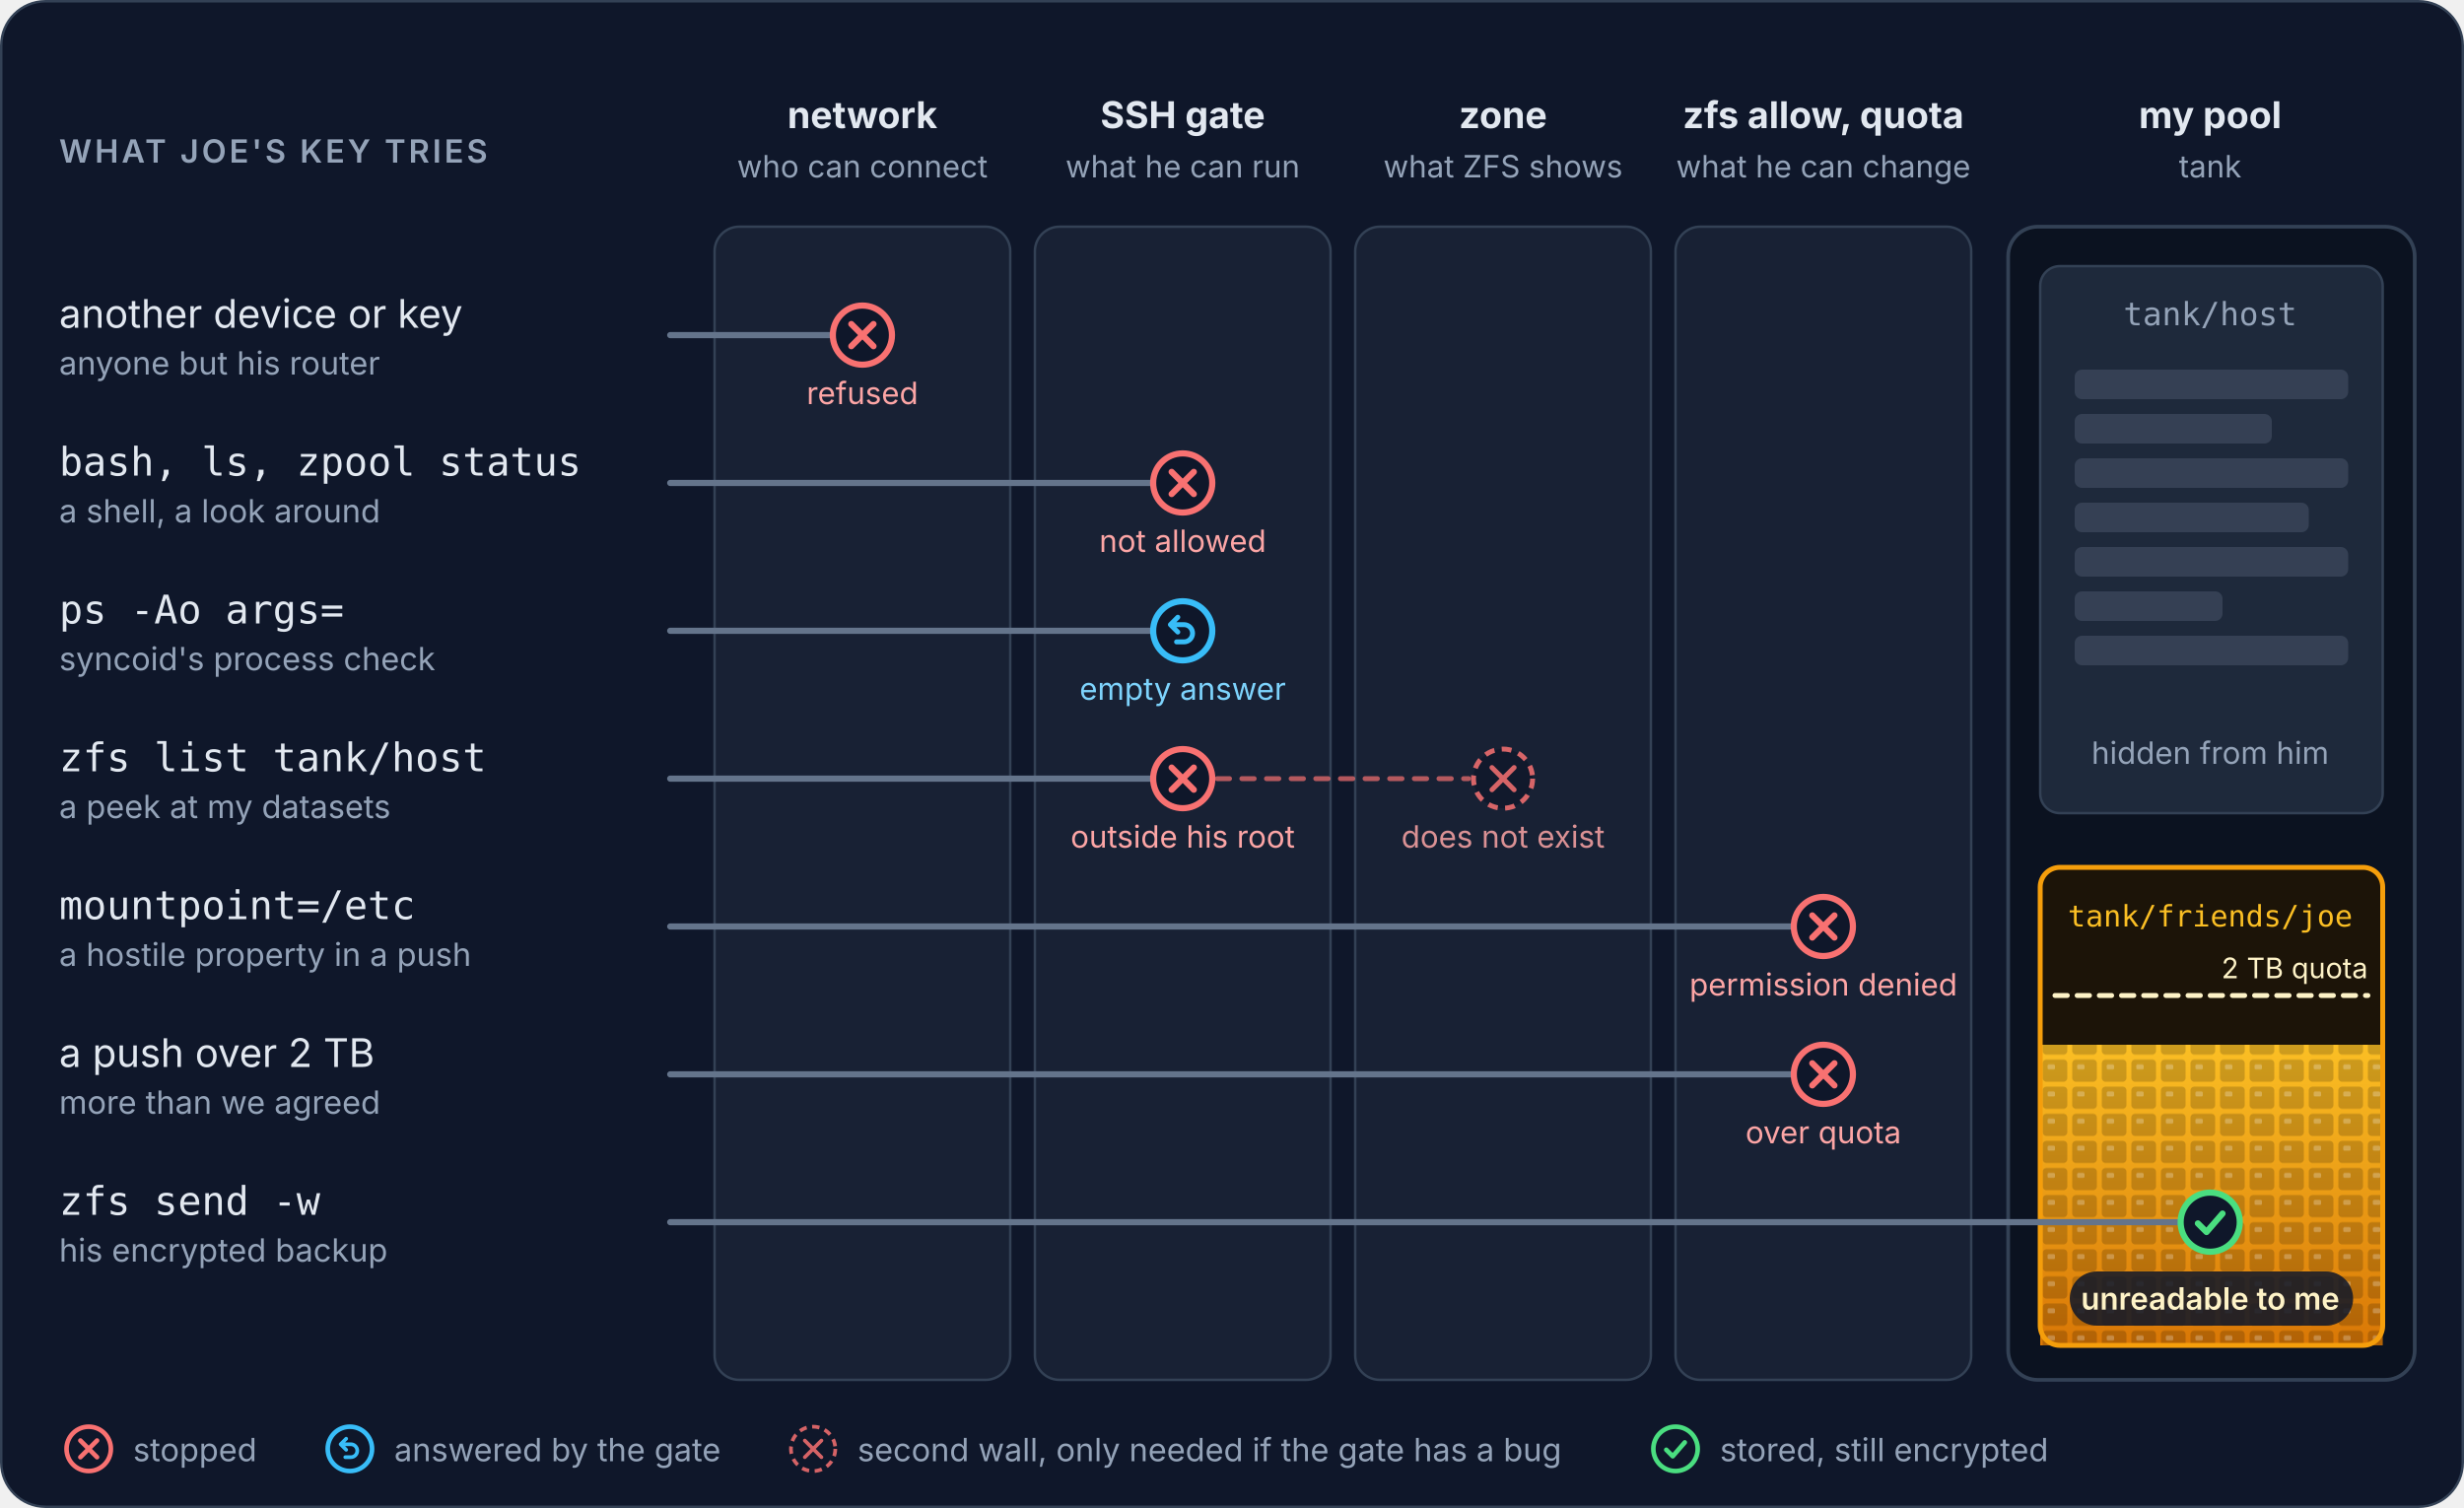
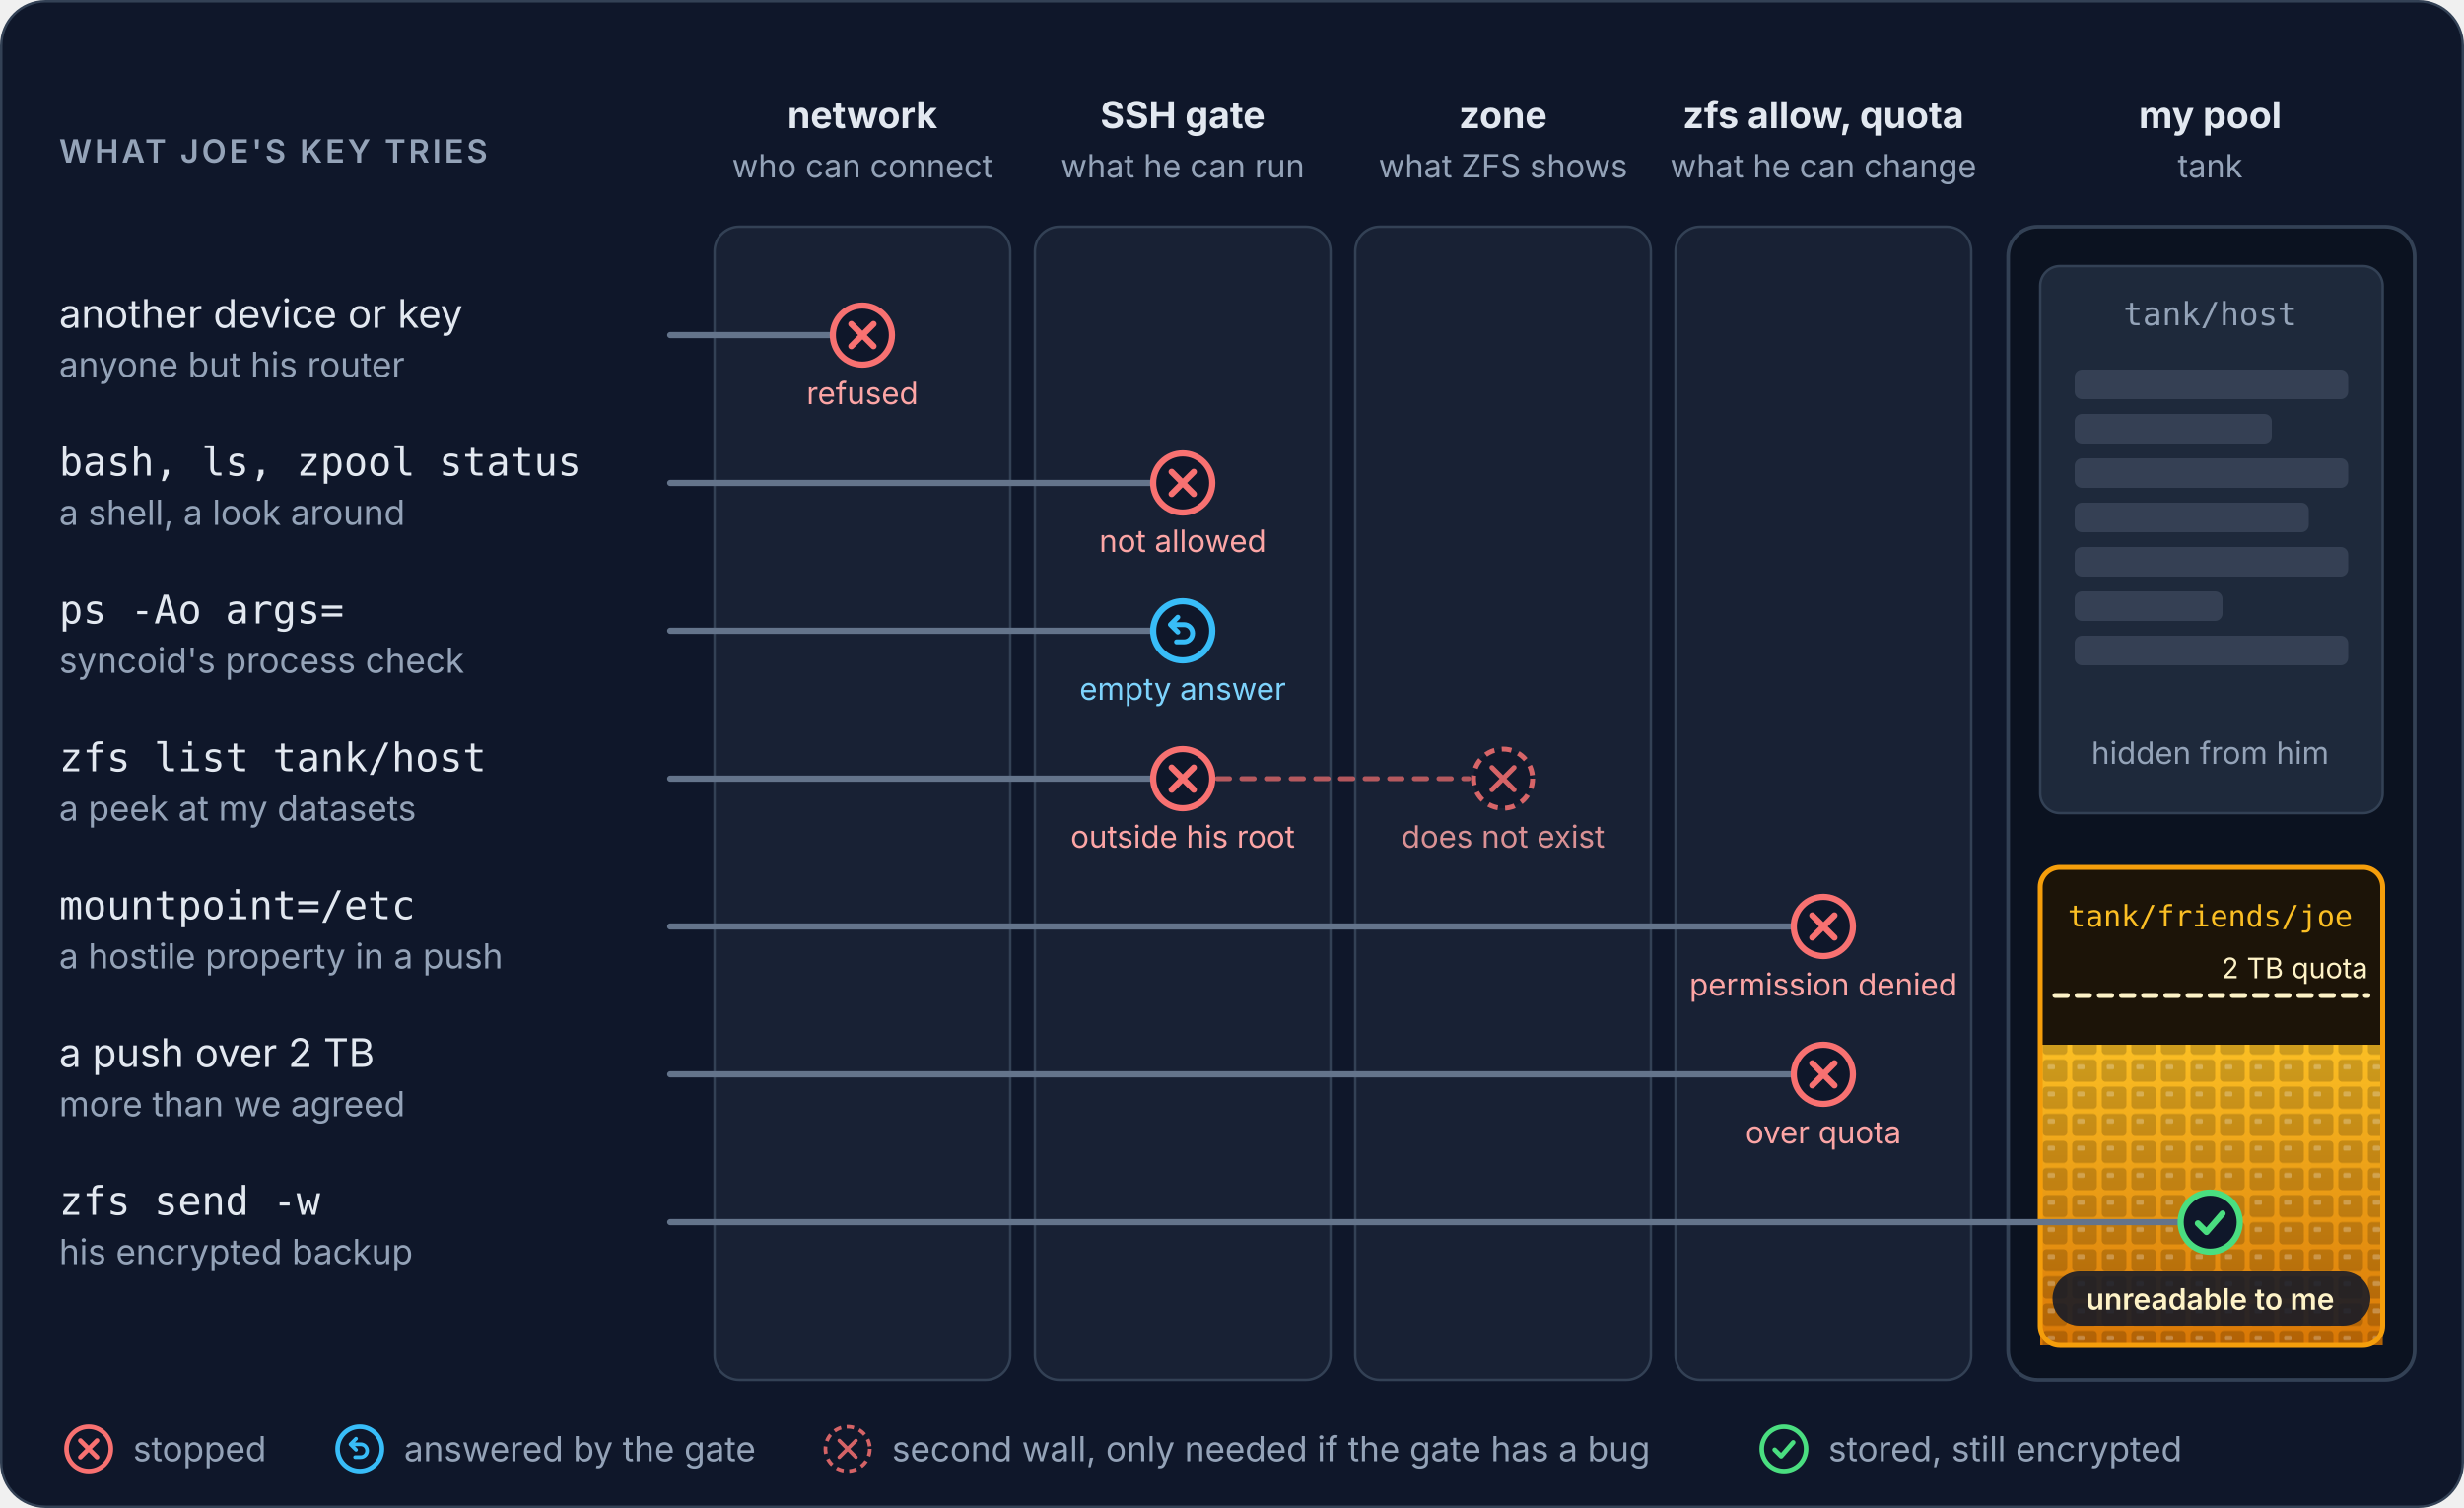
<svg xmlns="http://www.w3.org/2000/svg" viewBox="0 0 1000 612" width="1000" height="612" role="img" aria-labelledby="layers-title layers-desc">
  <defs>
    <linearGradient id="amber" x1="0" y1="0" x2="0" y2="1">
      <stop offset="0" stop-color="#fbbf24" />
      <stop offset="1" stop-color="#d97706" />
    </linearGradient>
    <pattern id="blocks" width="12" height="11" patternUnits="userSpaceOnUse">
      <rect x="1" y="1" width="10" height="9" rx="1.5" fill="#000" fill-opacity="0.18" />
      <rect x="3" y="3" width="3" height="2" rx="0.5" fill="#fff" fill-opacity="0.25" />
    </pattern>
    <g id="stop">
      <circle r="12" fill="#0f172a" stroke="#f87171" stroke-width="2.5" />
      <path d="M-4.5 -4.5L4.5 4.5M4.5 -4.5L-4.5 4.5" stroke="#f87171" stroke-width="2.5" stroke-linecap="round" />
    </g>
    <g id="second">
      <circle r="12" fill="#0f172a" stroke="#f87171" stroke-width="2" stroke-dasharray="4 3" opacity="0.85" />
      <path d="M-4.5 -4.5L4.5 4.5M4.5 -4.5L-4.5 4.5" stroke="#f87171" stroke-width="2" stroke-linecap="round" opacity="0.85" />
    </g>
    <g id="answer">
      <circle r="12" fill="#0f172a" stroke="#38bdf8" stroke-width="2.5" />
      <path d="M-5 -2.5h5.5a3.5 3.5 0 0 1 0 7h-3M-5 -2.5l3 -3M-5 -2.5l3 3" fill="none" stroke="#38bdf8" stroke-width="2" stroke-linecap="round" stroke-linejoin="round" />
    </g>
    <g id="stored">
      <circle r="12" fill="#0f172a" stroke="#4ade80" stroke-width="2.5" />
      <path d="M-5 0.5L-1.5 4L5 -3.5" fill="none" stroke="#4ade80" stroke-width="2.5" stroke-linecap="round" stroke-linejoin="round" />
    </g>
  </defs>
  <rect x="0.5" y="0.5" width="999" height="611" rx="18" fill="#0f172a" stroke="#334155" />
  <g font-family="system-ui, -apple-system, 'Segoe UI', sans-serif" text-anchor="middle">
    <text x="24" y="66" text-anchor="start" font-size="13" font-weight="600" letter-spacing="1.2" fill="#94a3b8">WHAT JOE'S KEY TRIES</text>
    <g font-size="15" font-weight="700" fill="#e2e8f0">
      <text x="350" y="52">network</text>
      <text x="480" y="52">SSH gate</text>
      <text x="610" y="52">zone</text>
      <text x="740" y="52">zfs allow, quota</text>
      <text x="897" y="52">my pool</text>
    </g>
-     <g font-size="12.5" fill="#94a3b8">
+     <g font-size="13" fill="#94a3b8">
      <text x="350" y="72">who can connect</text>
      <text x="480" y="72">what he can run</text>
      <text x="610" y="72">what ZFS shows</text>
      <text x="740" y="72">what he can change</text>
      <text x="897" y="72">tank</text>
    </g>
  </g>
  <g fill="#1e293b" fill-opacity="0.6" stroke="#334155">
    <rect x="290" y="92" width="120" height="468" rx="10" />
    <rect x="420" y="92" width="120" height="468" rx="10" />
    <rect x="550" y="92" width="120" height="468" rx="10" />
    <rect x="680" y="92" width="120" height="468" rx="10" />
  </g>
  <rect x="815" y="92" width="165" height="468" rx="12" fill="#0b1220" stroke="#334155" stroke-width="1.5" />
  <rect x="828" y="108" width="139" height="222" rx="8" fill="#1e293b" stroke="#334155" />
  <text x="897" y="132" text-anchor="middle" font-family="ui-monospace, SFMono-Regular, Menlo, Consolas, monospace" font-size="13" fill="#94a3b8">tank/host</text>
  <g fill="#475569" fill-opacity="0.55">
    <rect x="842" y="150" width="111" height="12" rx="3" />
    <rect x="842" y="168" width="80" height="12" rx="3" />
    <rect x="842" y="186" width="111" height="12" rx="3" />
    <rect x="842" y="204" width="95" height="12" rx="3" />
    <rect x="842" y="222" width="111" height="12" rx="3" />
    <rect x="842" y="240" width="60" height="12" rx="3" />
    <rect x="842" y="258" width="111" height="12" rx="3" />
  </g>
  <text x="897" y="310" text-anchor="middle" font-family="system-ui, -apple-system, 'Segoe UI', sans-serif" font-size="12.5" fill="#94a3b8">hidden from him</text>
  <rect x="828" y="352" width="139" height="194" rx="8" fill="#1c1408" />
  <rect x="828" y="424" width="139" height="122" fill="url(#amber)" />
  <rect x="828" y="424" width="139" height="122" fill="url(#blocks)" />
  <line x1="834" y1="404" x2="961" y2="404" stroke="#fef3c7" stroke-width="2" stroke-dasharray="5 4" stroke-linecap="round" />
  <text x="961" y="397" text-anchor="end" font-family="system-ui, -apple-system, 'Segoe UI', sans-serif" font-size="11.5" fill="#fef3c7">2 TB quota</text>
  <rect x="828" y="352" width="139" height="194" rx="8" fill="none" stroke="#f59e0b" stroke-width="2" />
  <text x="897" y="376" text-anchor="middle" font-family="ui-monospace, SFMono-Regular, Menlo, Consolas, monospace" font-size="12" fill="#fbbf24">tank/friends/joe</text>
-   <rect x="840" y="516" width="115" height="22" rx="11" fill="#0f172a" fill-opacity="0.85" />
-   <text x="897" y="531.5" text-anchor="middle" font-family="system-ui, -apple-system, 'Segoe UI', sans-serif" font-size="12.5" font-weight="600" fill="#fef3c7">unreadable to me</text>
+   <rect x="833" y="516" width="129" height="22" rx="11" fill="#0f172a" fill-opacity="0.85" />
+   <text x="897" y="531.5" text-anchor="middle" font-family="system-ui, -apple-system, 'Segoe UI', sans-serif" font-size="12" font-weight="600" fill="#fef3c7">unreadable to me</text>
  <g font-family="ui-monospace, SFMono-Regular, Menlo, Consolas, monospace" font-size="16" fill="#e2e8f0">
    <text x="24" y="133" font-family="system-ui, -apple-system, 'Segoe UI', sans-serif">another device or key</text>
    <text x="24" y="193">bash, ls, zpool status</text>
    <text x="24" y="253">ps -Ao args=</text>
    <text x="24" y="313">zfs list tank/host</text>
    <text x="24" y="373">mountpoint=/etc</text>
    <text x="24" y="433" font-family="system-ui, -apple-system, 'Segoe UI', sans-serif">a push over 2 TB</text>
    <text x="24" y="493">zfs send -w</text>
  </g>
-   <g font-family="system-ui, -apple-system, 'Segoe UI', sans-serif" font-size="13" fill="#94a3b8">
-     <text x="24" y="152">anyone but his router</text>
-     <text x="24" y="212">a shell, a look around</text>
-     <text x="24" y="272">syncoid's process check</text>
-     <text x="24" y="332">a peek at my datasets</text>
-     <text x="24" y="392">a hostile property in a push</text>
-     <text x="24" y="452">more than we agreed</text>
-     <text x="24" y="512">his encrypted backup</text>
+   <g font-family="system-ui, -apple-system, 'Segoe UI', sans-serif" font-size="14" fill="#94a3b8">
+     <text x="24" y="153">anyone but his router</text>
+     <text x="24" y="213">a shell, a look around</text>
+     <text x="24" y="273">syncoid's process check</text>
+     <text x="24" y="333">a peek at my datasets</text>
+     <text x="24" y="393">a hostile property in a push</text>
+     <text x="24" y="453">more than we agreed</text>
+     <text x="24" y="513">his encrypted backup</text>
  </g>
  <g stroke="#64748b" stroke-width="2.5" stroke-linecap="round" fill="none">
    <path d="M272 136H338" />
    <path d="M272 196H468" />
    <path d="M272 256H468" />
    <path d="M272 316H468" />
    <path d="M272 376H728" />
    <path d="M272 436H728" />
    <path d="M272 496H885" />
  </g>
  <path d="M494 316H596" stroke="#f87171" stroke-width="2" stroke-dasharray="5 5" stroke-linecap="round" opacity="0.7" />
  <use href="#stop" x="350" y="136" />
  <use href="#stop" x="480" y="196" />
  <use href="#answer" x="480" y="256" />
  <use href="#stop" x="480" y="316" />
  <use href="#second" x="610" y="316" />
  <use href="#stop" x="740" y="376" />
  <use href="#stop" x="740" y="436" />
  <use href="#stored" x="897" y="496" />
  <g font-family="system-ui, -apple-system, 'Segoe UI', sans-serif" font-size="12.5" text-anchor="middle">
    <text x="350" y="164" fill="#fca5a5">refused</text>
    <text x="480" y="224" fill="#fca5a5">not allowed</text>
    <text x="480" y="284" fill="#7dd3fc">empty answer</text>
    <text x="480" y="344" fill="#fca5a5">outside his root</text>
    <text x="610" y="344" fill="#fca5a5" opacity="0.85">does not exist</text>
    <text x="740" y="404" fill="#fca5a5">permission denied</text>
    <text x="740" y="464" fill="#fca5a5">over quota</text>
  </g>
-   <g font-family="system-ui, -apple-system, 'Segoe UI', sans-serif" font-size="13" fill="#94a3b8">
+   <g font-family="system-ui, -apple-system, 'Segoe UI', sans-serif" font-size="14" fill="#94a3b8">
    <use href="#stop" transform="translate(36 588) scale(0.75)" />
    <text x="54" y="593">stopped</text>
-     <use href="#answer" transform="translate(142 588) scale(0.75)" />
-     <text x="160" y="593">answered by the gate</text>
-     <use href="#second" transform="translate(330 588) scale(0.75)" />
-     <text x="348" y="593">second wall, only needed if the gate has a bug</text>
-     <use href="#stored" transform="translate(680 588) scale(0.75)" />
-     <text x="698" y="593">stored, still encrypted</text>
+     <use href="#answer" transform="translate(146 588) scale(0.75)" />
+     <text x="164" y="593">answered by the gate</text>
+     <use href="#second" transform="translate(344 588) scale(0.75)" />
+     <text x="362" y="593">second wall, only needed if the gate has a bug</text>
+     <use href="#stored" transform="translate(724 588) scale(0.75)" />
+     <text x="742" y="593">stored, still encrypted</text>
  </g>
</svg>
